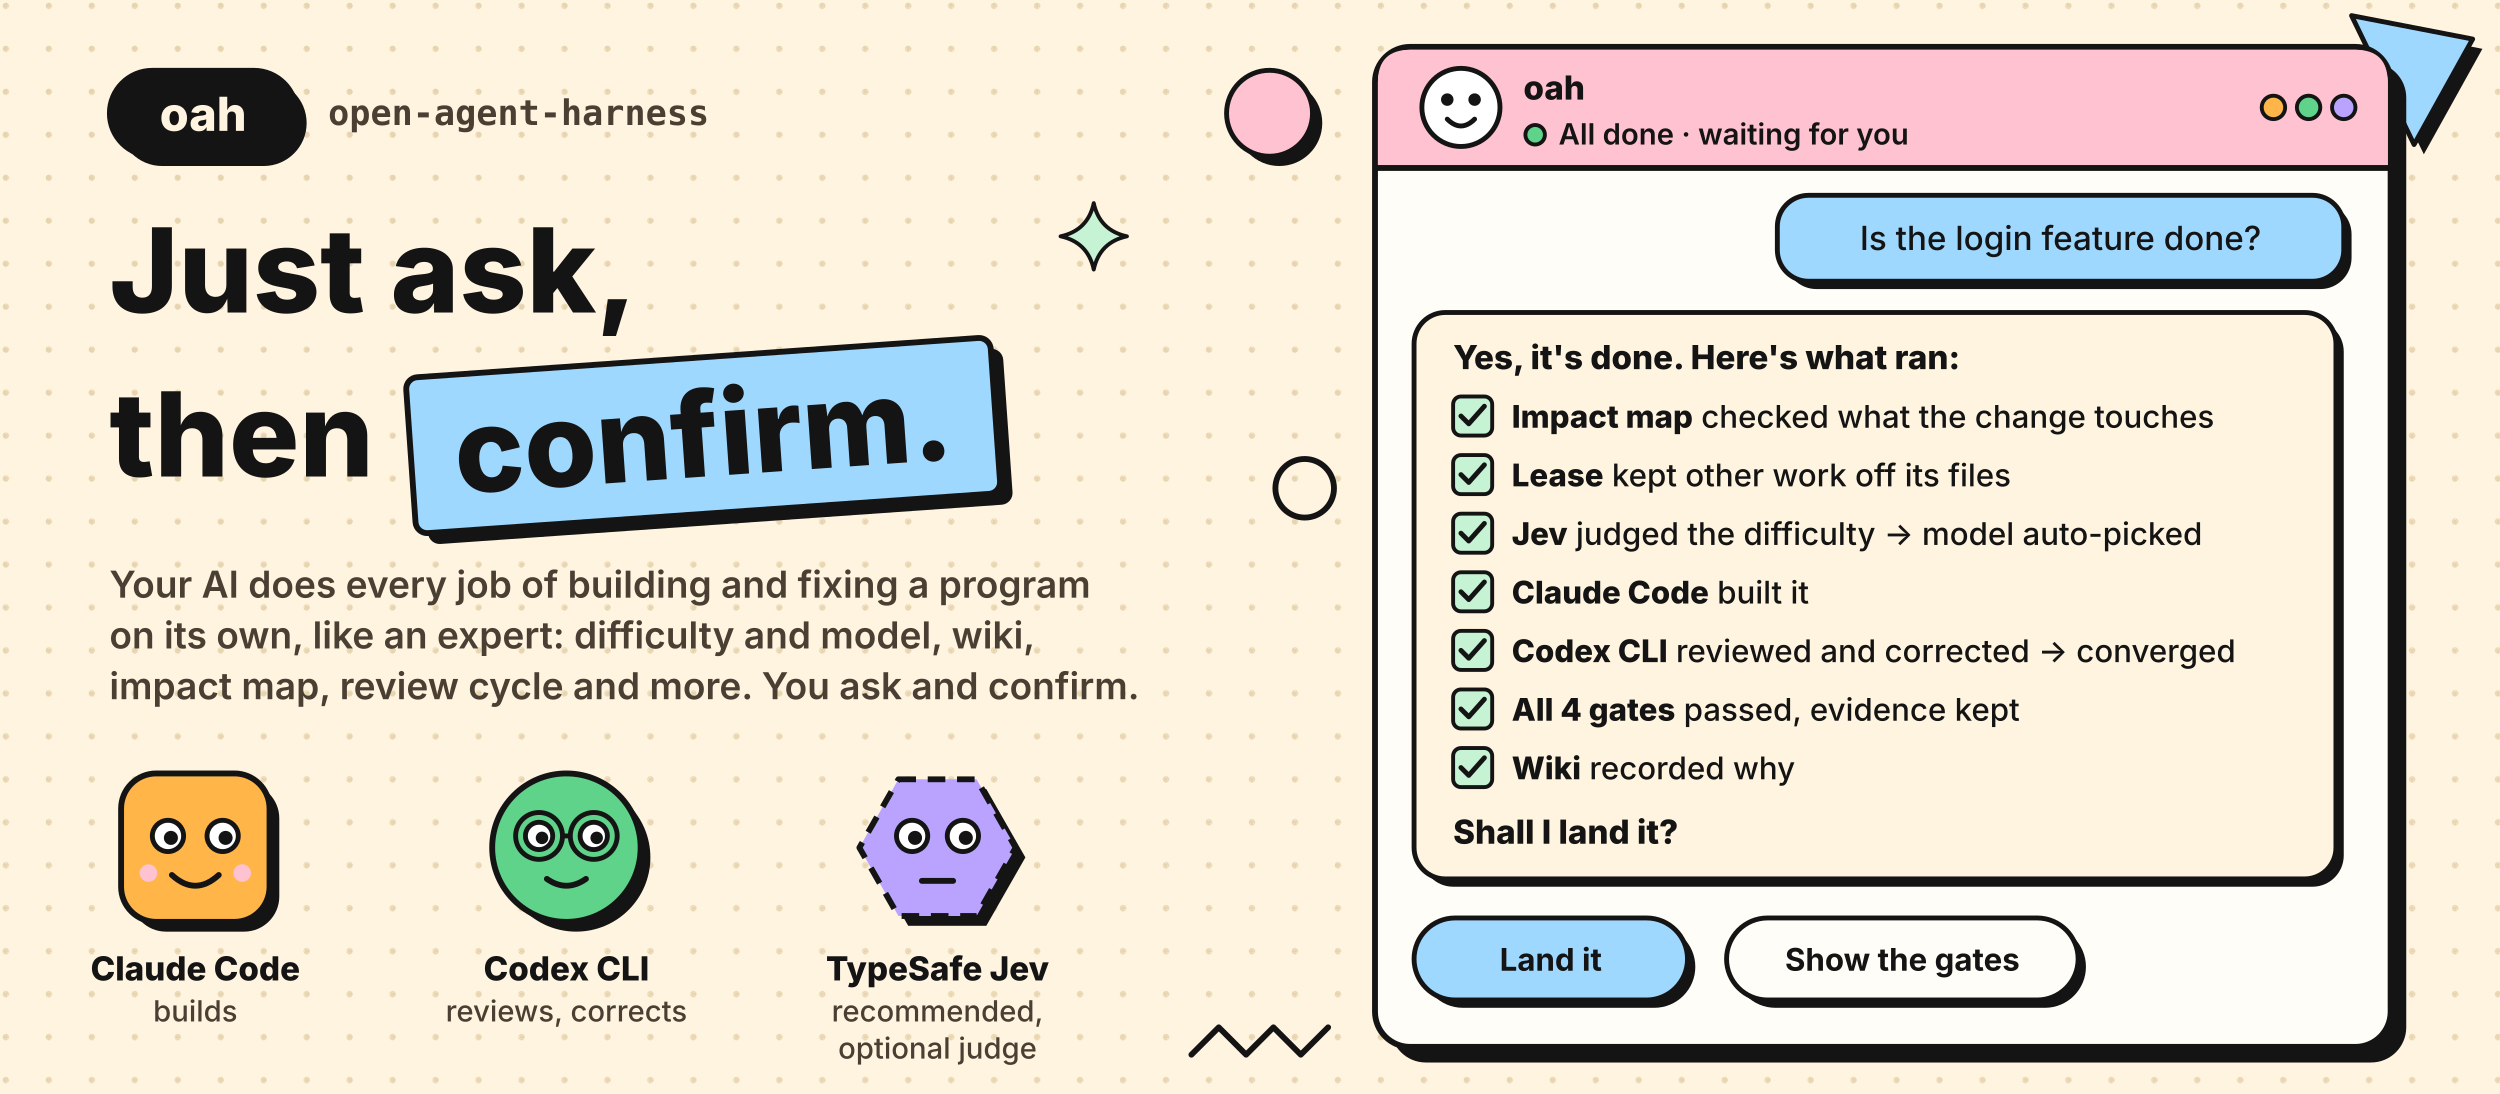
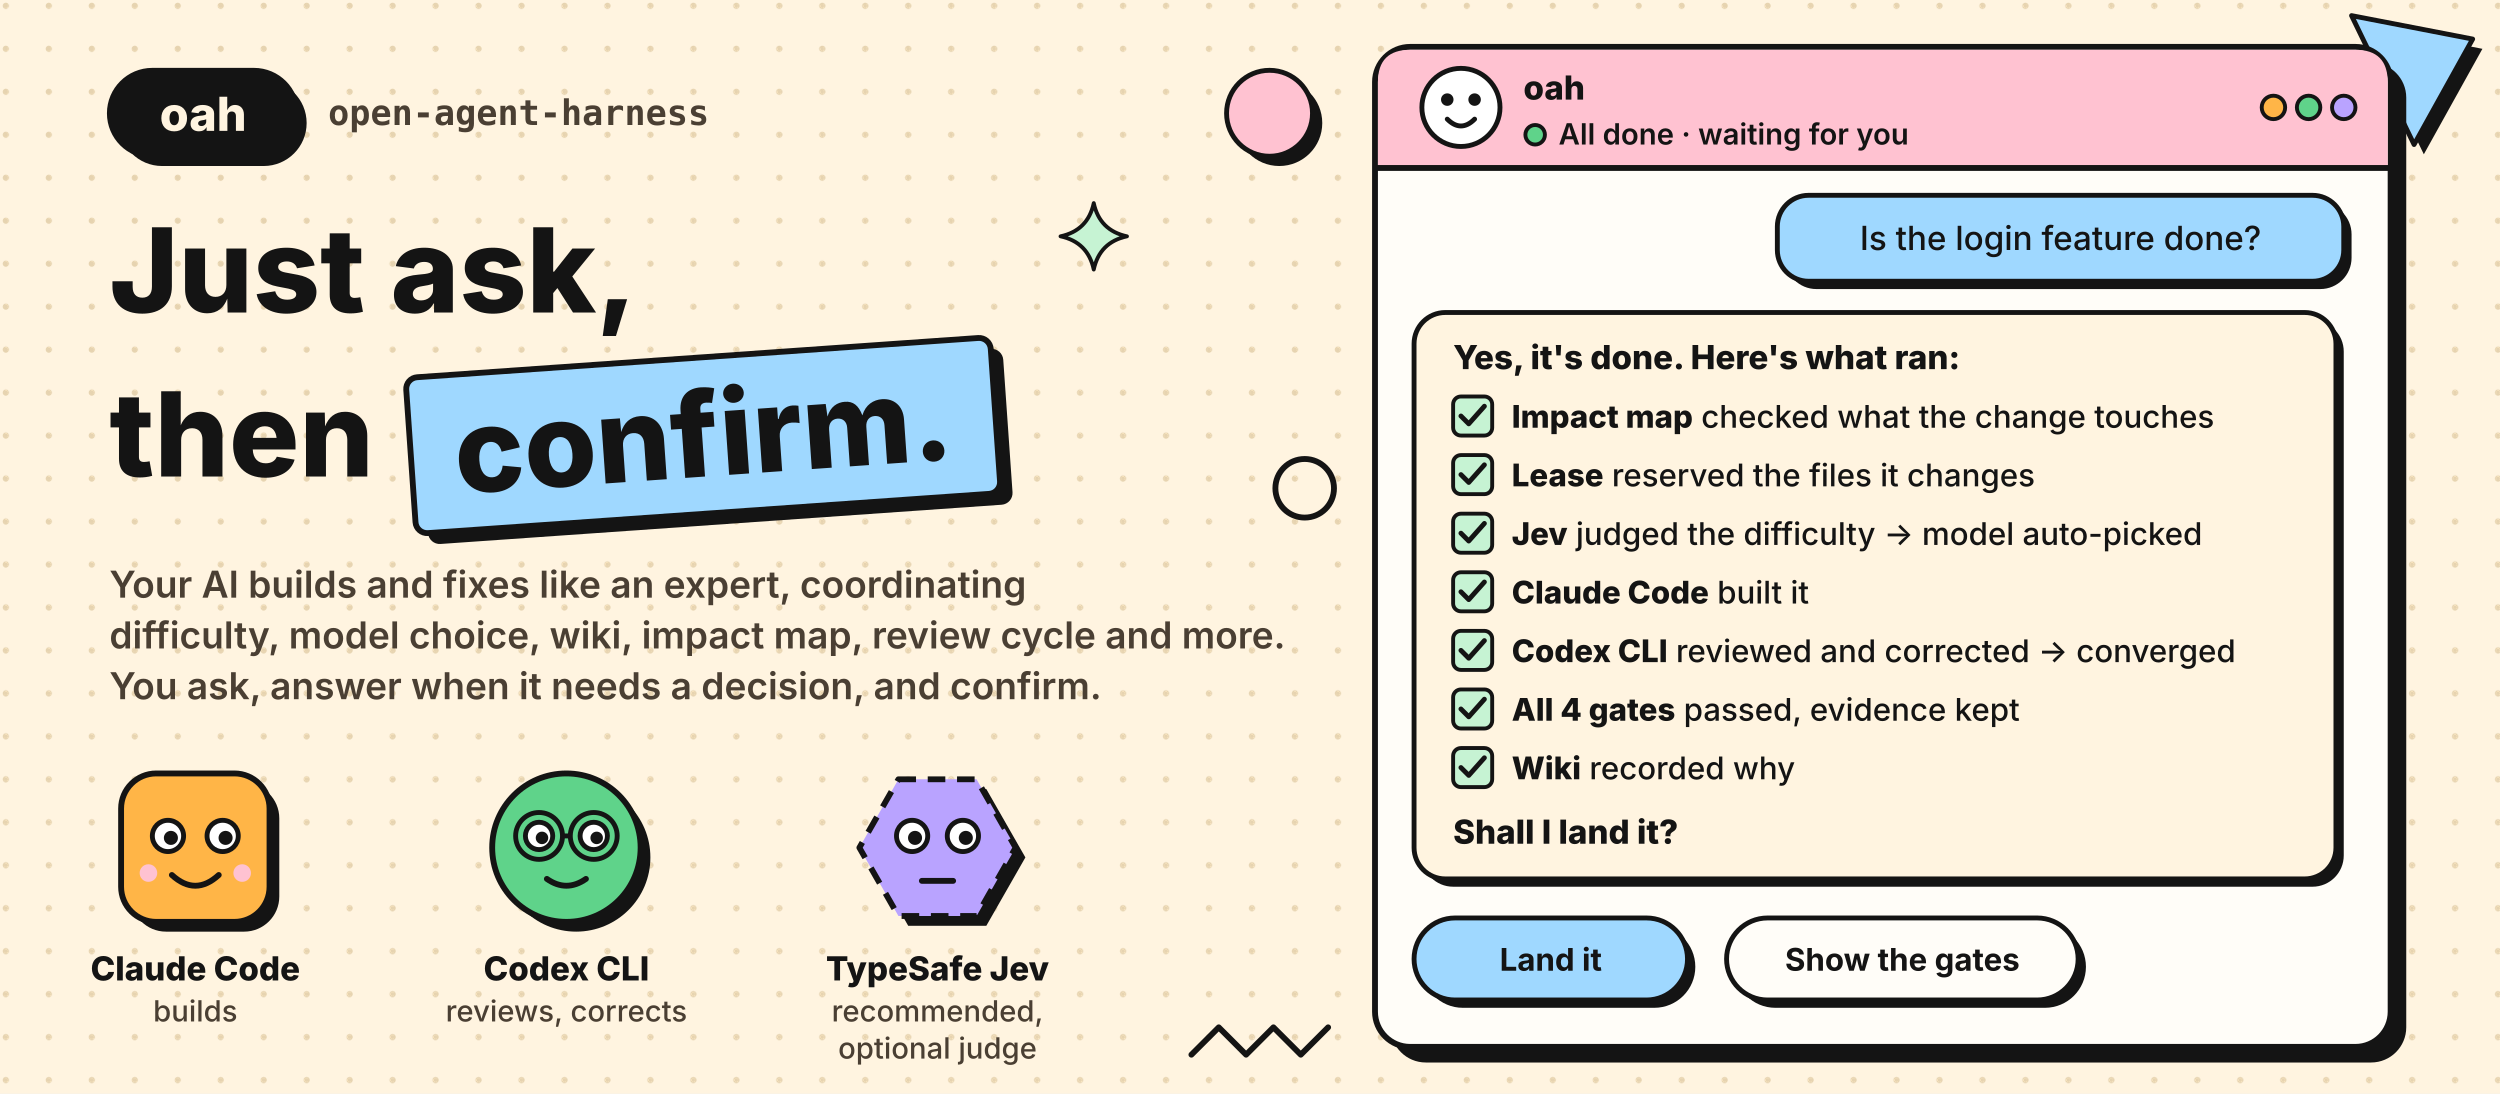
<svg xmlns="http://www.w3.org/2000/svg" viewBox="0 0 1280 560" role="img" aria-labelledby="banner-light-title banner-light-desc" id="banner-light-root">
  <defs>
    <style>#banner-light-root { font-family: system-ui, -apple-system, "Segoe UI", sans-serif; color: #141414; }
      #banner-light-root .diagram-container { width: 100%; overflow-x: auto; }
      #banner-light-root .display { font-family: "Arial Black", "Segoe UI Black", system-ui, -apple-system, "Segoe UI", sans-serif; font-size: 60px; font-weight: 800; }
      #banner-light-root .brand { font-family: "Arial Black", "Segoe UI Black", system-ui, -apple-system, "Segoe UI", sans-serif; font-size: 24px; font-weight: 800; }
      #banner-light-root .mono { font-family: ui-monospace, "SFMono-Regular", Consolas, monospace; font-size: 18px; font-weight: 600; }
      #banner-light-root .tag { font-size: 19px; font-weight: 600; }
      #banner-light-root .name { font-size: 17px; font-weight: 800; }
      #banner-light-root .role { font-size: 15px; font-weight: 500; }
      #banner-light-root .status { font-size: 15px; font-weight: 600; }
      #banner-light-root .msg { font-size: 17px; font-weight: 500; }
      #banner-light-root .strong { font-size: 17px; font-weight: 800; }
      #banner-light-root .check { font-size: 16px; font-weight: 500; }
      #banner-light-root .check-label { font-weight: 800; }
      #banner-light-root .chip { font-size: 16px; font-weight: 700; }
      @media print {
#banner-light-root .diagram-container { overflow-x: visible; }
}</style>
    <pattern id="banner-light-dots" width="22" height="22" patternUnits="userSpaceOnUse">
      <circle cx="3" cy="3" r="1.6" fill="#e6d3b0" />
    </pattern>
  </defs>
  <rect x="0" y="0" width="1280" height="560" fill="#fff4e0" />
  <rect x="0" y="0" width="1280" height="560" fill="url(#banner-light-dots)" />
  <circle cx="655" cy="63" r="22" fill="#141414" />
  <circle cx="650" cy="58" r="22" fill="#ffc2d1" stroke="#141414" stroke-width="2.5" />
  <polygon points="1209,13 1271,25 1241,79" fill="#141414" />
  <polygon points="1204,8 1266,20 1236,74" fill="#9fd8ff" stroke="#141414" stroke-width="2.5" stroke-linejoin="round" />
  <circle cx="668" cy="250" r="15" fill="none" stroke="#141414" stroke-width="3" />
  <path d="M610 540 l14 -14 l14 14 l14 -14 l14 14 l14 -14" fill="none" stroke="#141414" stroke-width="3" stroke-linecap="round" stroke-linejoin="round" />
  <path d="M560 104 Q563 118 577 121 Q563 124 560 138 Q557 124 543 121 Q557 118 560 104 Z" fill="#c6f3d3" stroke="#141414" stroke-width="2" stroke-linejoin="round" />
  <rect x="61" y="41" width="96" height="44" rx="22" fill="#141414" />
  <rect x="56" y="36" width="96" height="44" rx="22" fill="#141414" stroke="#141414" stroke-width="2.5" />
  <text x="104" y="67" class="brand" text-anchor="middle" fill="#fff4e0">oah</text>
  <text x="168" y="64" class="mono" text-anchor="start" fill="#4a3f33">open-agent-harness</text>
  <text x="56" y="160" class="display" text-anchor="start" fill="#141414">Just ask,</text>
  <text x="56" y="244" class="display" text-anchor="start" fill="#141414">then</text>
  <g transform="rotate(-4 360 223)">
    <rect x="216" y="189" width="300" height="80" rx="6" fill="#141414" />
    <rect x="210" y="183" width="300" height="80" rx="6" fill="#9fd8ff" stroke="#141414" stroke-width="3" />
    <text x="360" y="244" class="display" text-anchor="middle" fill="#141414">confirm.</text>
  </g>
-   <text x="56" y="306" class="tag" text-anchor="start" fill="#4a3f33">Your AI does every job of building and fixing a program</text>
-   <text x="56" y="332" class="tag" text-anchor="start" fill="#4a3f33">on its own, like an expert: difficulty and model, wiki,</text>
-   <text x="56" y="358" class="tag" text-anchor="start" fill="#4a3f33">impact map, review cycle and more. You ask and confirm.</text>
+   <text x="56" y="306" class="tag" text-anchor="start" fill="#4a3f33">Your AI builds and fixes like an expert, coordinating</text>
+   <text x="56" y="332" class="tag" text-anchor="start" fill="#4a3f33">difficulty, model choice, wiki, impact map, review cycle and more.</text>
+   <text x="56" y="358" class="tag" text-anchor="start" fill="#4a3f33">You ask, answer when it needs a decision, and confirm.</text>
  <rect x="67" y="401" width="76" height="76" rx="18" fill="#141414" />
  <rect x="62" y="396" width="76" height="76" rx="18" fill="#ffb547" stroke="#141414" stroke-width="3" />
  <circle cx="86" cy="428" r="8" fill="#ffffff" stroke="#141414" stroke-width="2.5" />
  <circle cx="87.5" cy="429" r="3.6" fill="#141414" />
  <circle cx="114" cy="428" r="8" fill="#ffffff" stroke="#141414" stroke-width="2.5" />
  <circle cx="115.5" cy="429" r="3.6" fill="#141414" />
  <circle cx="76" cy="447" r="4.5" fill="#ffc2d1" />
  <circle cx="124" cy="447" r="4.5" fill="#ffc2d1" />
  <path d="M88 448 Q100 459 112 448" fill="none" stroke="#141414" stroke-width="3" stroke-linecap="round" />
  <circle cx="295" cy="439" r="38" fill="#141414" />
  <circle cx="290" cy="434" r="38" fill="#5fd38a" stroke="#141414" stroke-width="3" />
  <circle cx="276" cy="428" r="7" fill="#ffffff" stroke="#141414" stroke-width="2.5" />
  <circle cx="277.5" cy="429" r="3.2" fill="#141414" />
  <circle cx="304" cy="428" r="7" fill="#ffffff" stroke="#141414" stroke-width="2.5" />
  <circle cx="305.5" cy="429" r="3.2" fill="#141414" />
  <circle cx="276" cy="428" r="12" fill="none" stroke="#141414" stroke-width="2.5" />
  <circle cx="304" cy="428" r="12" fill="none" stroke="#141414" stroke-width="2.5" />
  <line x1="288" y1="428" x2="292" y2="428" stroke="#141414" stroke-width="2.5" />
  <path d="M280 450 Q290 457 300 450" fill="none" stroke="#141414" stroke-width="3" stroke-linecap="round" />
  <polygon points="465,404 505,404 525,439 505,474 465,474 445,439" fill="#141414" />
  <polygon points="460,399 500,399 520,434 500,469 460,469 440,434" fill="#b9a3ff" stroke="#141414" stroke-width="3" stroke-dasharray="9 6" stroke-linejoin="round" />
  <circle cx="467" cy="428" r="8" fill="#ffffff" stroke="#141414" stroke-width="2.5" />
  <circle cx="468.5" cy="429" r="3.6" fill="#141414" />
  <circle cx="493" cy="428" r="8" fill="#ffffff" stroke="#141414" stroke-width="2.5" />
  <circle cx="494.5" cy="429" r="3.6" fill="#141414" />
  <line x1="472" y1="451" x2="488" y2="451" stroke="#141414" stroke-width="3" stroke-linecap="round" />
  <text x="100" y="502" class="name" text-anchor="middle" fill="#141414">Claude Code</text>
  <text x="100" y="523" class="role" text-anchor="middle" fill="#4a3f33">builds</text>
  <text x="290" y="502" class="name" text-anchor="middle" fill="#141414">Codex CLI</text>
  <text x="290" y="523" class="role" text-anchor="middle" fill="#4a3f33">reviews, corrects</text>
  <text x="480" y="502" class="name" text-anchor="middle" fill="#141414">TypeSafe Jev</text>
  <text x="480" y="523" class="role" text-anchor="middle" fill="#4a3f33">recommended,</text>
  <text x="480" y="542" class="role" text-anchor="middle" fill="#4a3f33">optional judge</text>
  <rect x="712" y="32" width="520" height="512" rx="18" fill="#141414" />
  <rect x="704" y="24" width="520" height="512" rx="18" fill="#fffdf8" stroke="#141414" stroke-width="3" />
  <path d="M705.5 42 Q705.5 25.5 722 25.5 L1206 25.5 Q1222.5 25.5 1222.5 42 L1222.5 86 L705.5 86 Z" fill="#ffc2d1" />
  <line x1="704" y1="86" x2="1224" y2="86" stroke="#141414" stroke-width="3" />
  <circle cx="748" cy="55" r="20" fill="#ffffff" stroke="#141414" stroke-width="2.5" />
  <circle cx="741" cy="51" r="3.2" fill="#141414" />
  <circle cx="755" cy="51" r="3.2" fill="#141414" />
  <path d="M741 61 Q748 68 755 61" fill="none" stroke="#141414" stroke-width="2.5" stroke-linecap="round" />
  <text x="780" y="51" class="name" text-anchor="start" fill="#141414">oah</text>
  <circle cx="786" cy="69" r="5" fill="#5fd38a" stroke="#141414" stroke-width="2" />
  <text x="798" y="74" class="status" text-anchor="start" fill="#141414">All done · waiting for you</text>
  <circle cx="1164" cy="55" r="6" fill="#ffb547" stroke="#141414" stroke-width="2" />
  <circle cx="1182" cy="55" r="6" fill="#5fd38a" stroke="#141414" stroke-width="2" />
  <circle cx="1200" cy="55" r="6" fill="#b9a3ff" stroke="#141414" stroke-width="2" />
  <rect x="914" y="104" width="290" height="44" rx="16" fill="#141414" />
  <rect x="910" y="100" width="290" height="44" rx="16" fill="#9fd8ff" stroke="#141414" stroke-width="2.5" />
  <text x="1055" y="128" class="msg" text-anchor="middle" fill="#141414">Is the login feature done?</text>
  <rect x="728" y="164" width="472" height="290" rx="16" fill="#141414" />
  <rect x="724" y="160" width="472" height="290" rx="16" fill="#fff4e0" stroke="#141414" stroke-width="2.5" />
  <text x="744" y="189" class="strong" text-anchor="start" fill="#141414">Yes, it's done. Here's what ran:</text>
  <rect x="744" y="203" width="20" height="20" rx="4" fill="#c6f3d3" stroke="#141414" stroke-width="2" />
  <path d="M748 213 l4 4 l8 -9" fill="none" stroke="#141414" stroke-width="2.5" stroke-linecap="round" stroke-linejoin="round" />
  <text x="774" y="219" class="check" text-anchor="start" fill="#141414">
    <tspan class="check-label">Impact map</tspan> checked what the change touches</text>
  <rect x="744" y="233" width="20" height="20" rx="4" fill="#c6f3d3" stroke="#141414" stroke-width="2" />
  <path d="M748 243 l4 4 l8 -9" fill="none" stroke="#141414" stroke-width="2.5" stroke-linecap="round" stroke-linejoin="round" />
  <text x="774" y="249" class="check" text-anchor="start" fill="#141414">
-     <tspan class="check-label">Lease</tspan> kept other work off its files</text>
+     <tspan class="check-label">Lease</tspan> reserved the files it changes</text>
  <rect x="744" y="263" width="20" height="20" rx="4" fill="#c6f3d3" stroke="#141414" stroke-width="2" />
  <path d="M748 273 l4 4 l8 -9" fill="none" stroke="#141414" stroke-width="2.5" stroke-linecap="round" stroke-linejoin="round" />
  <text x="774" y="279" class="check" text-anchor="start" fill="#141414">
    <tspan class="check-label">Jev</tspan> judged the difficulty → model auto-picked</text>
  <rect x="744" y="293" width="20" height="20" rx="4" fill="#c6f3d3" stroke="#141414" stroke-width="2" />
  <path d="M748 303 l4 4 l8 -9" fill="none" stroke="#141414" stroke-width="2.5" stroke-linecap="round" stroke-linejoin="round" />
  <text x="774" y="309" class="check" text-anchor="start" fill="#141414">
    <tspan class="check-label">Claude Code</tspan> built it</text>
  <rect x="744" y="323" width="20" height="20" rx="4" fill="#c6f3d3" stroke="#141414" stroke-width="2" />
  <path d="M748 333 l4 4 l8 -9" fill="none" stroke="#141414" stroke-width="2.5" stroke-linecap="round" stroke-linejoin="round" />
  <text x="774" y="339" class="check" text-anchor="start" fill="#141414">
    <tspan class="check-label">Codex CLI</tspan> reviewed and corrected → converged</text>
  <rect x="744" y="353" width="20" height="20" rx="4" fill="#c6f3d3" stroke="#141414" stroke-width="2" />
  <path d="M748 363 l4 4 l8 -9" fill="none" stroke="#141414" stroke-width="2.5" stroke-linecap="round" stroke-linejoin="round" />
  <text x="774" y="369" class="check" text-anchor="start" fill="#141414">
    <tspan class="check-label">All 4 gates</tspan> passed, evidence kept</text>
  <rect x="744" y="383" width="20" height="20" rx="4" fill="#c6f3d3" stroke="#141414" stroke-width="2" />
  <path d="M748 393 l4 4 l8 -9" fill="none" stroke="#141414" stroke-width="2.5" stroke-linecap="round" stroke-linejoin="round" />
  <text x="774" y="399" class="check" text-anchor="start" fill="#141414">
    <tspan class="check-label">Wiki</tspan> recorded why</text>
  <text x="744" y="432" class="strong" text-anchor="start" fill="#141414">Shall I land it?</text>
  <rect x="728" y="474" width="140" height="42" rx="21" fill="#141414" />
  <rect x="724" y="470" width="140" height="42" rx="21" fill="#9fd8ff" stroke="#141414" stroke-width="2.5" />
  <text x="794" y="497" class="chip" text-anchor="middle" fill="#141414">Land it</text>
  <rect x="888" y="474" width="180" height="42" rx="21" fill="#141414" />
  <rect x="884" y="470" width="180" height="42" rx="21" fill="#fffdf8" stroke="#141414" stroke-width="2.5" />
  <text x="974" y="497" class="chip" text-anchor="middle" fill="#141414">Show the gates</text>
</svg>
